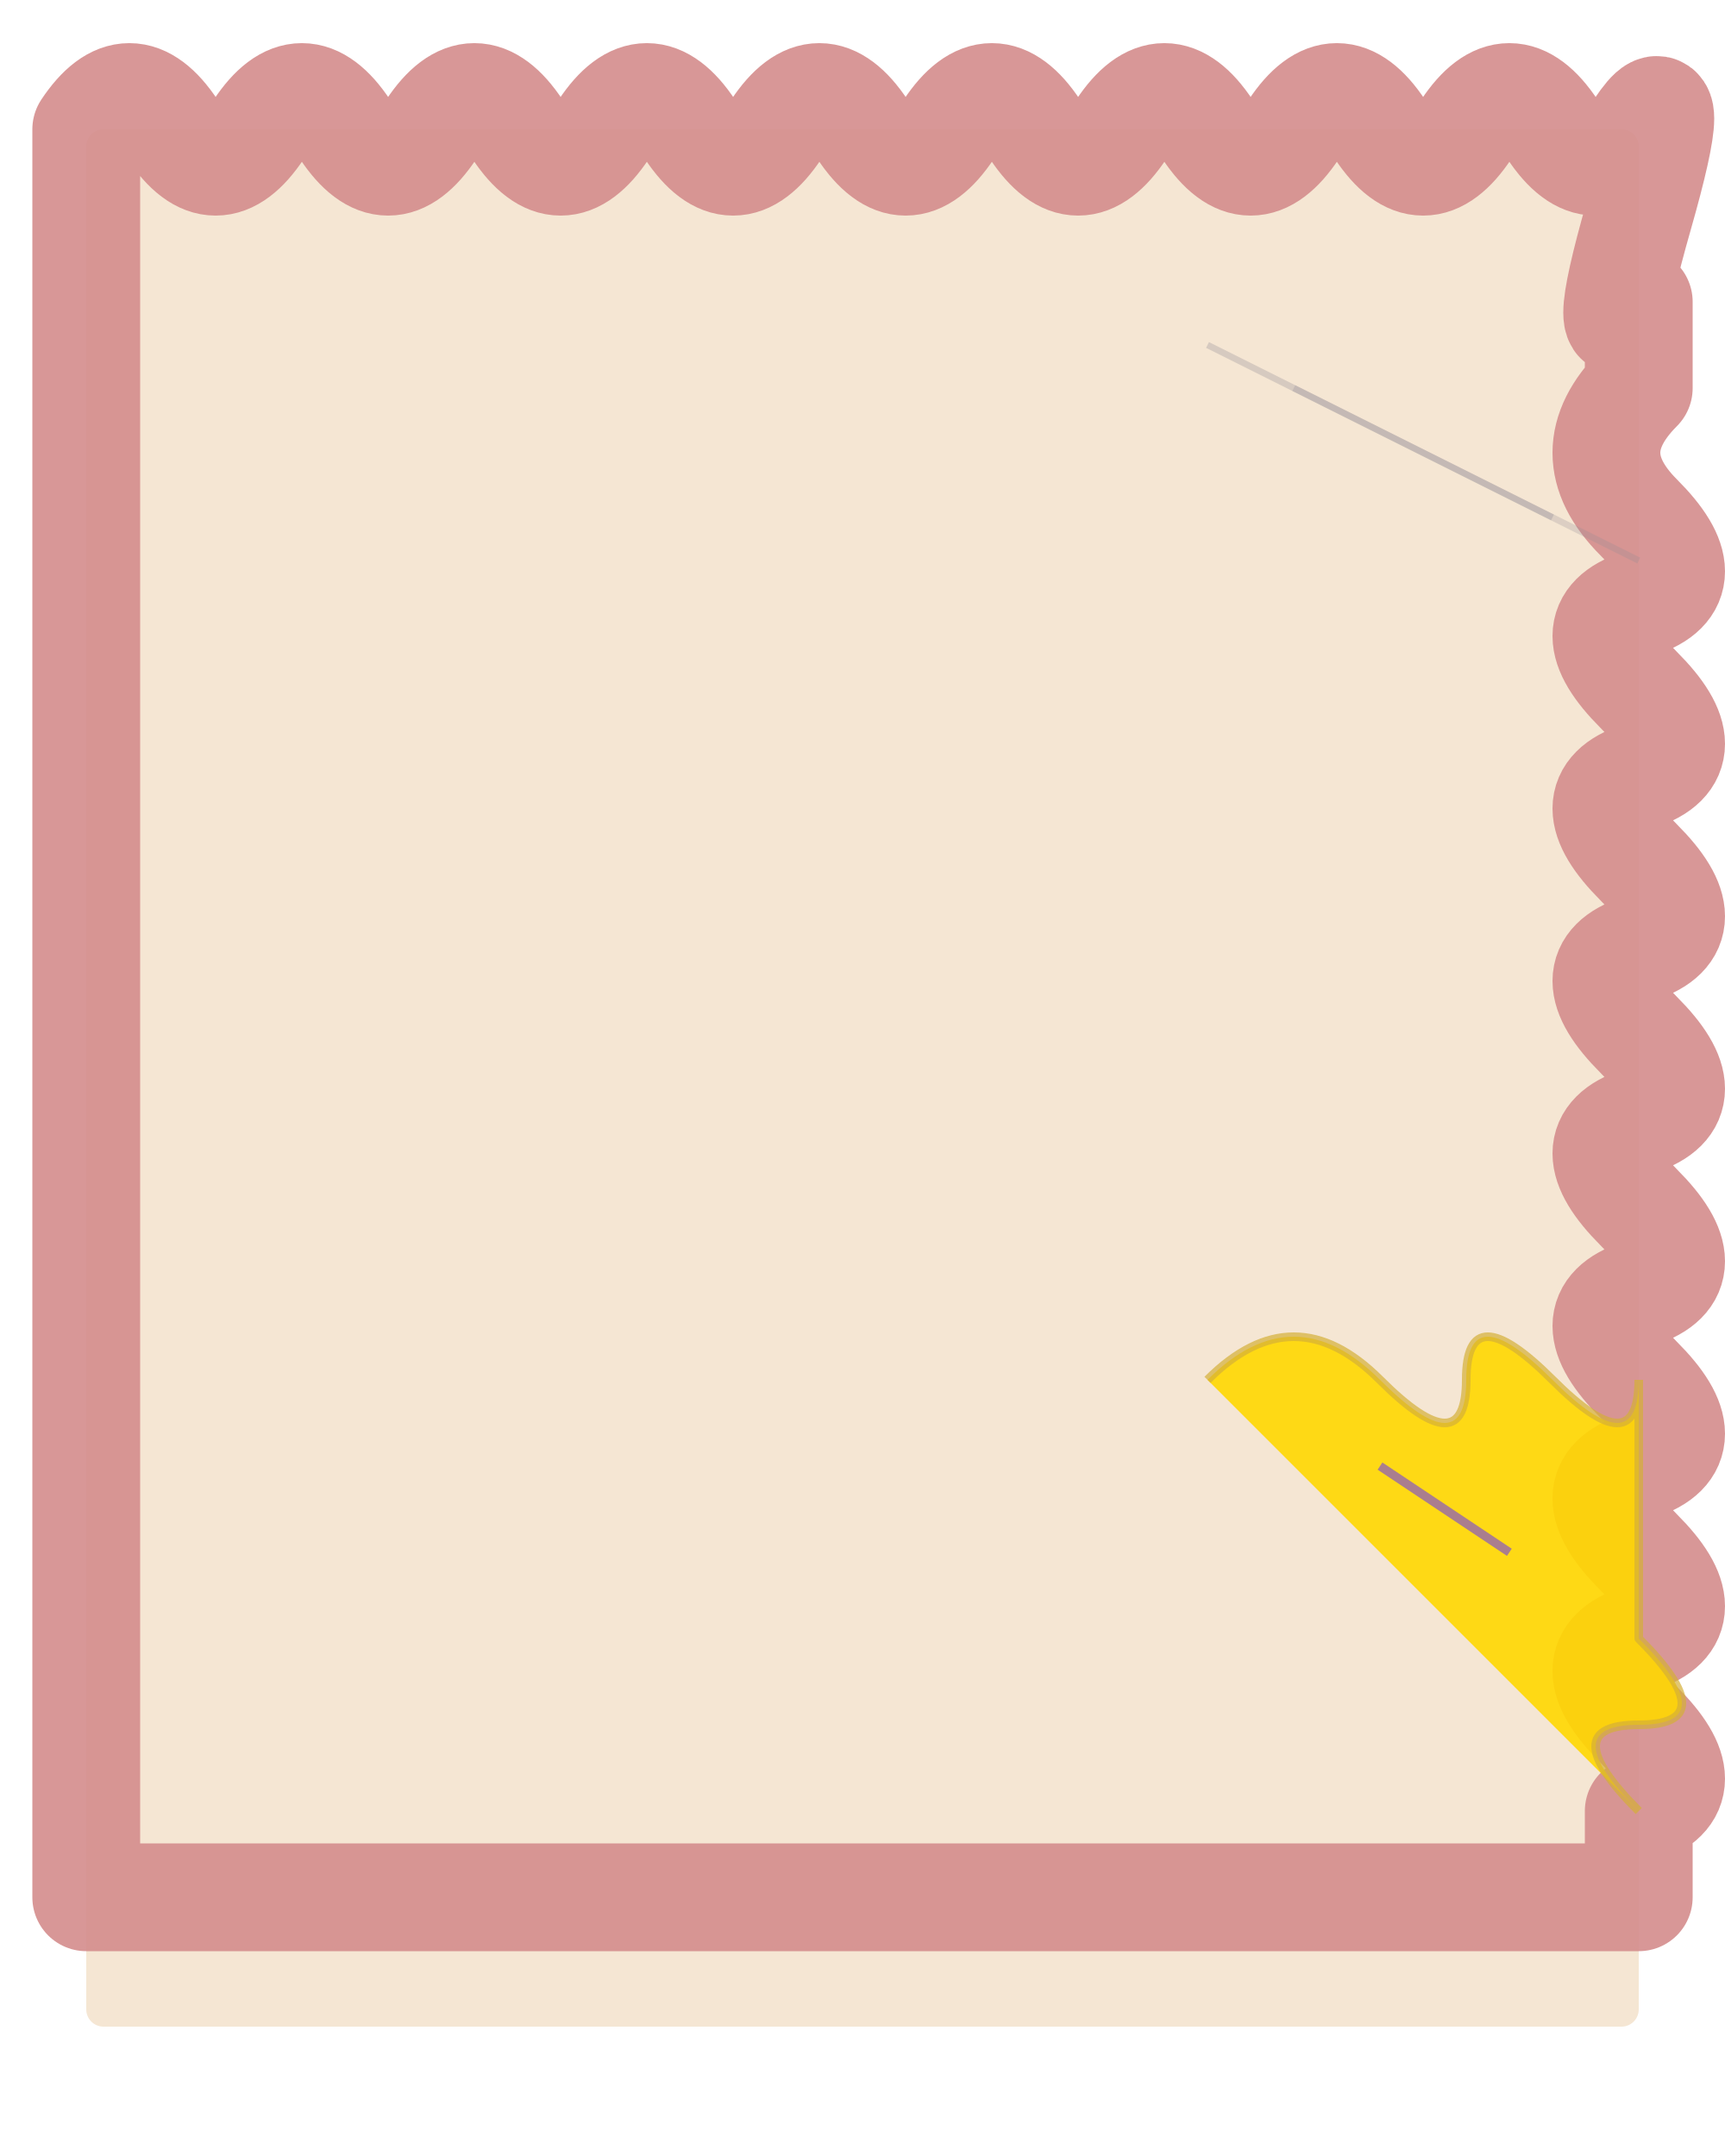
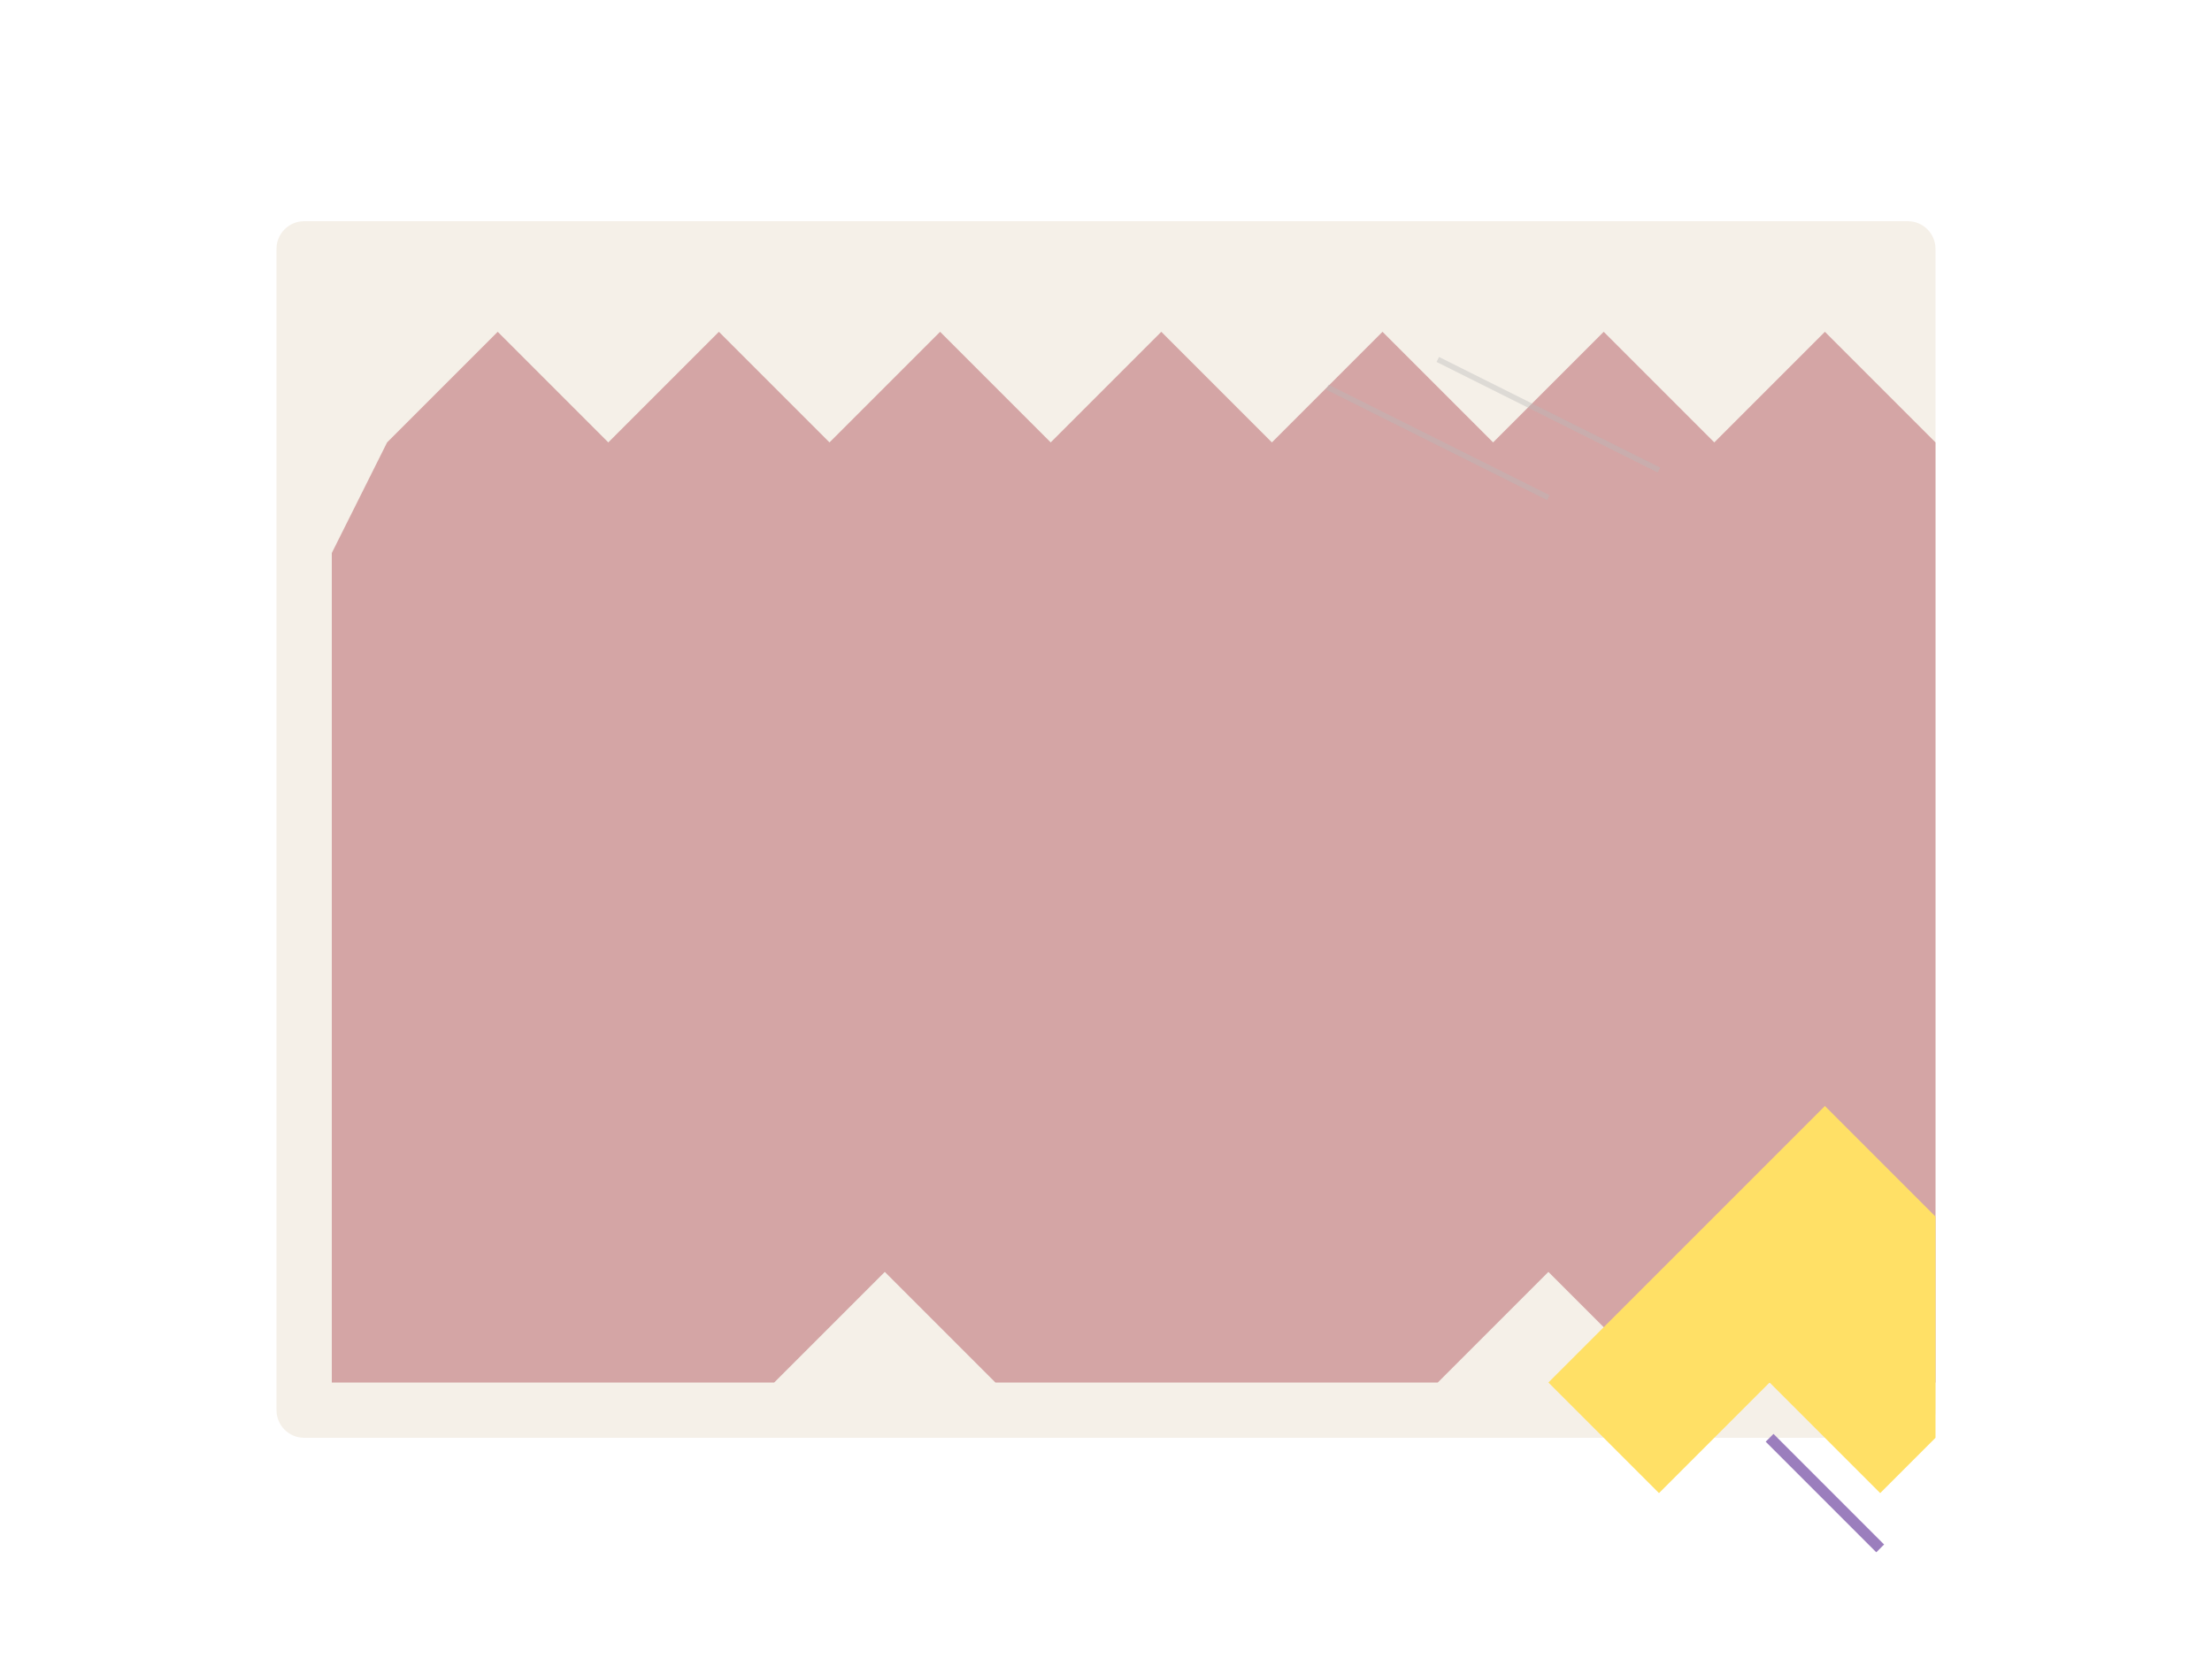
- <svg xmlns="http://www.w3.org/2000/svg" viewBox="0 0 400 500">
-   <rect id="card-background" x="20" y="30" width="360" height="440" fill="#F5E6D3" rx="4" />
+ <svg xmlns="http://www.w3.org/2000/svg" viewBox="0 0 400 300">
+   <defs>
+     <style>
+       .card { fill: #F5F0E8; }
+       .red-border { fill: #D4A5A5; }
+       .yellow-scallop { fill: #FFE066; }
+       .purple-line { stroke: #9B7EBD; stroke-width: 2; fill: none; }
+       .crease-line { stroke: #B8B8B8; stroke-width: 1; fill: none; opacity: 0.4; }
+     </style>
+   </defs>
+   <g id="cream-card">
+     <rect class="card" x="50" y="40" width="300" height="220" rx="5" ry="5" />
+   </g>
  <g id="red-scalloped-border">
-     <defs>
-       <path id="scalloped-path" d="M 0 0 Q 10 -15 20 0 T 40 0 T 60 0 T 80 0 T 100 0 T 120 0 T 140 0 T 160 0 T 180 0 T 200 0 T 220 0 T 240 0 T 260 0 T 280 0 T 300 0 T 320 0 T 340 0 T 360 0" />
-     </defs>
-     <path d="M 20 30 Q 30 15 40 30 T 60 30 T 80 30 T 100 30 T 120 30 T 140 30 T 160 30 T 180 30 T 200 30 T 220 30 T 240 30 T 260 30 T 280 30 T 300 30 T 320 30 T 340 30 T 360 30 T 380 30 T 380 50 T 380 70 L 380 90 Q 365 105 380 120 T 380 140 T 380 160 T 380 180 T 380 200 T 380 220 T 380 240 T 380 260 T 380 280 T 380 300 T 380 320 T 380 340 T 380 360 T 380 380 T 380 400 T 380 420 L 380 440 T 360 440 T 340 440 T 320 440 T 300 440 T 280 440 T 260 440 T 240 440 T 220 440 T 200 440 T 180 440 T 160 440 T 140 440 T 120 440 T 100 440 T 80 440 T 60 440 T 40 440 T 20 440 T 20 420 T 20 400 T 20 380 T 20 360 T 20 340 T 20 320 T 20 300 T 20 280 T 20 260 T 20 240 T 20 220 T 20 200 T 20 180 T 20 160 T 20 140 T 20 120 T 20 100 T 20 80 T 20 60 T 20 50 T 20 30 Z" fill="none" stroke="#D48C8C" stroke-width="25" stroke-linejoin="round" opacity="0.9" />
+     <path class="red-border" d="M 60 250 L 140 250 L 160 230 L 180 250 L 260 250 L 280 230 L 300 250 L 350 250 L 350 80 L 330 60 L 310 80 L 290 60 L 270 80 L 250 60 L 230 80 L 210 60 L 190 80 L 170 60 L 150 80 L 130 60 L 110 80 L 90 60 L 70 80 L 60 100 L 60 250 Z" fill-rule="evenodd" />
  </g>
  <g id="yellow-scalloped-element">
-     <path d="M 280 320 Q 300 300 320 320 T 340 320 T 360 320 T 380 320 L 380 380 Q 360 360 380 380 T 380 400 T 380 420" fill="#FFD700" opacity="0.9" />
-     <path d="M 280 320 Q 300 300 320 320 T 340 320 T 360 320 T 380 320 L 380 380 Q 360 360 380 380 T 380 400 T 380 420" fill="none" stroke="#D4AF37" stroke-width="2" opacity="0.7" />
+     <path class="yellow-scallop" d="M 280 250 L 300 270 L 320 250 L 340 270 L 350 260 L 350 220 L 330 200 L 310 220 L 280 250 Z" fill-rule="evenodd" />
  </g>
-   <line id="purple-line" x1="320" y1="340" x2="350" y2="360" stroke="#9B6FA3" stroke-width="2" opacity="0.85" />
-   <g id="crease-lines">
-     <line x1="280" y1="80" x2="360" y2="120" stroke="#8E8992" stroke-width="1.5" opacity="0.3" />
-     <line x1="300" y1="90" x2="380" y2="130" stroke="#8E8992" stroke-width="1.5" opacity="0.25" />
+   <g id="purple-accent-line">
+     <line class="purple-line" x1="320" y1="260" x2="340" y2="280" />
+   </g>
+   <g id="texture-crease-lines">
+     <line class="crease-line" x1="240" y1="70" x2="280" y2="90" />
+     <line class="crease-line" x1="260" y1="65" x2="300" y2="85" />
  </g>
</svg>
